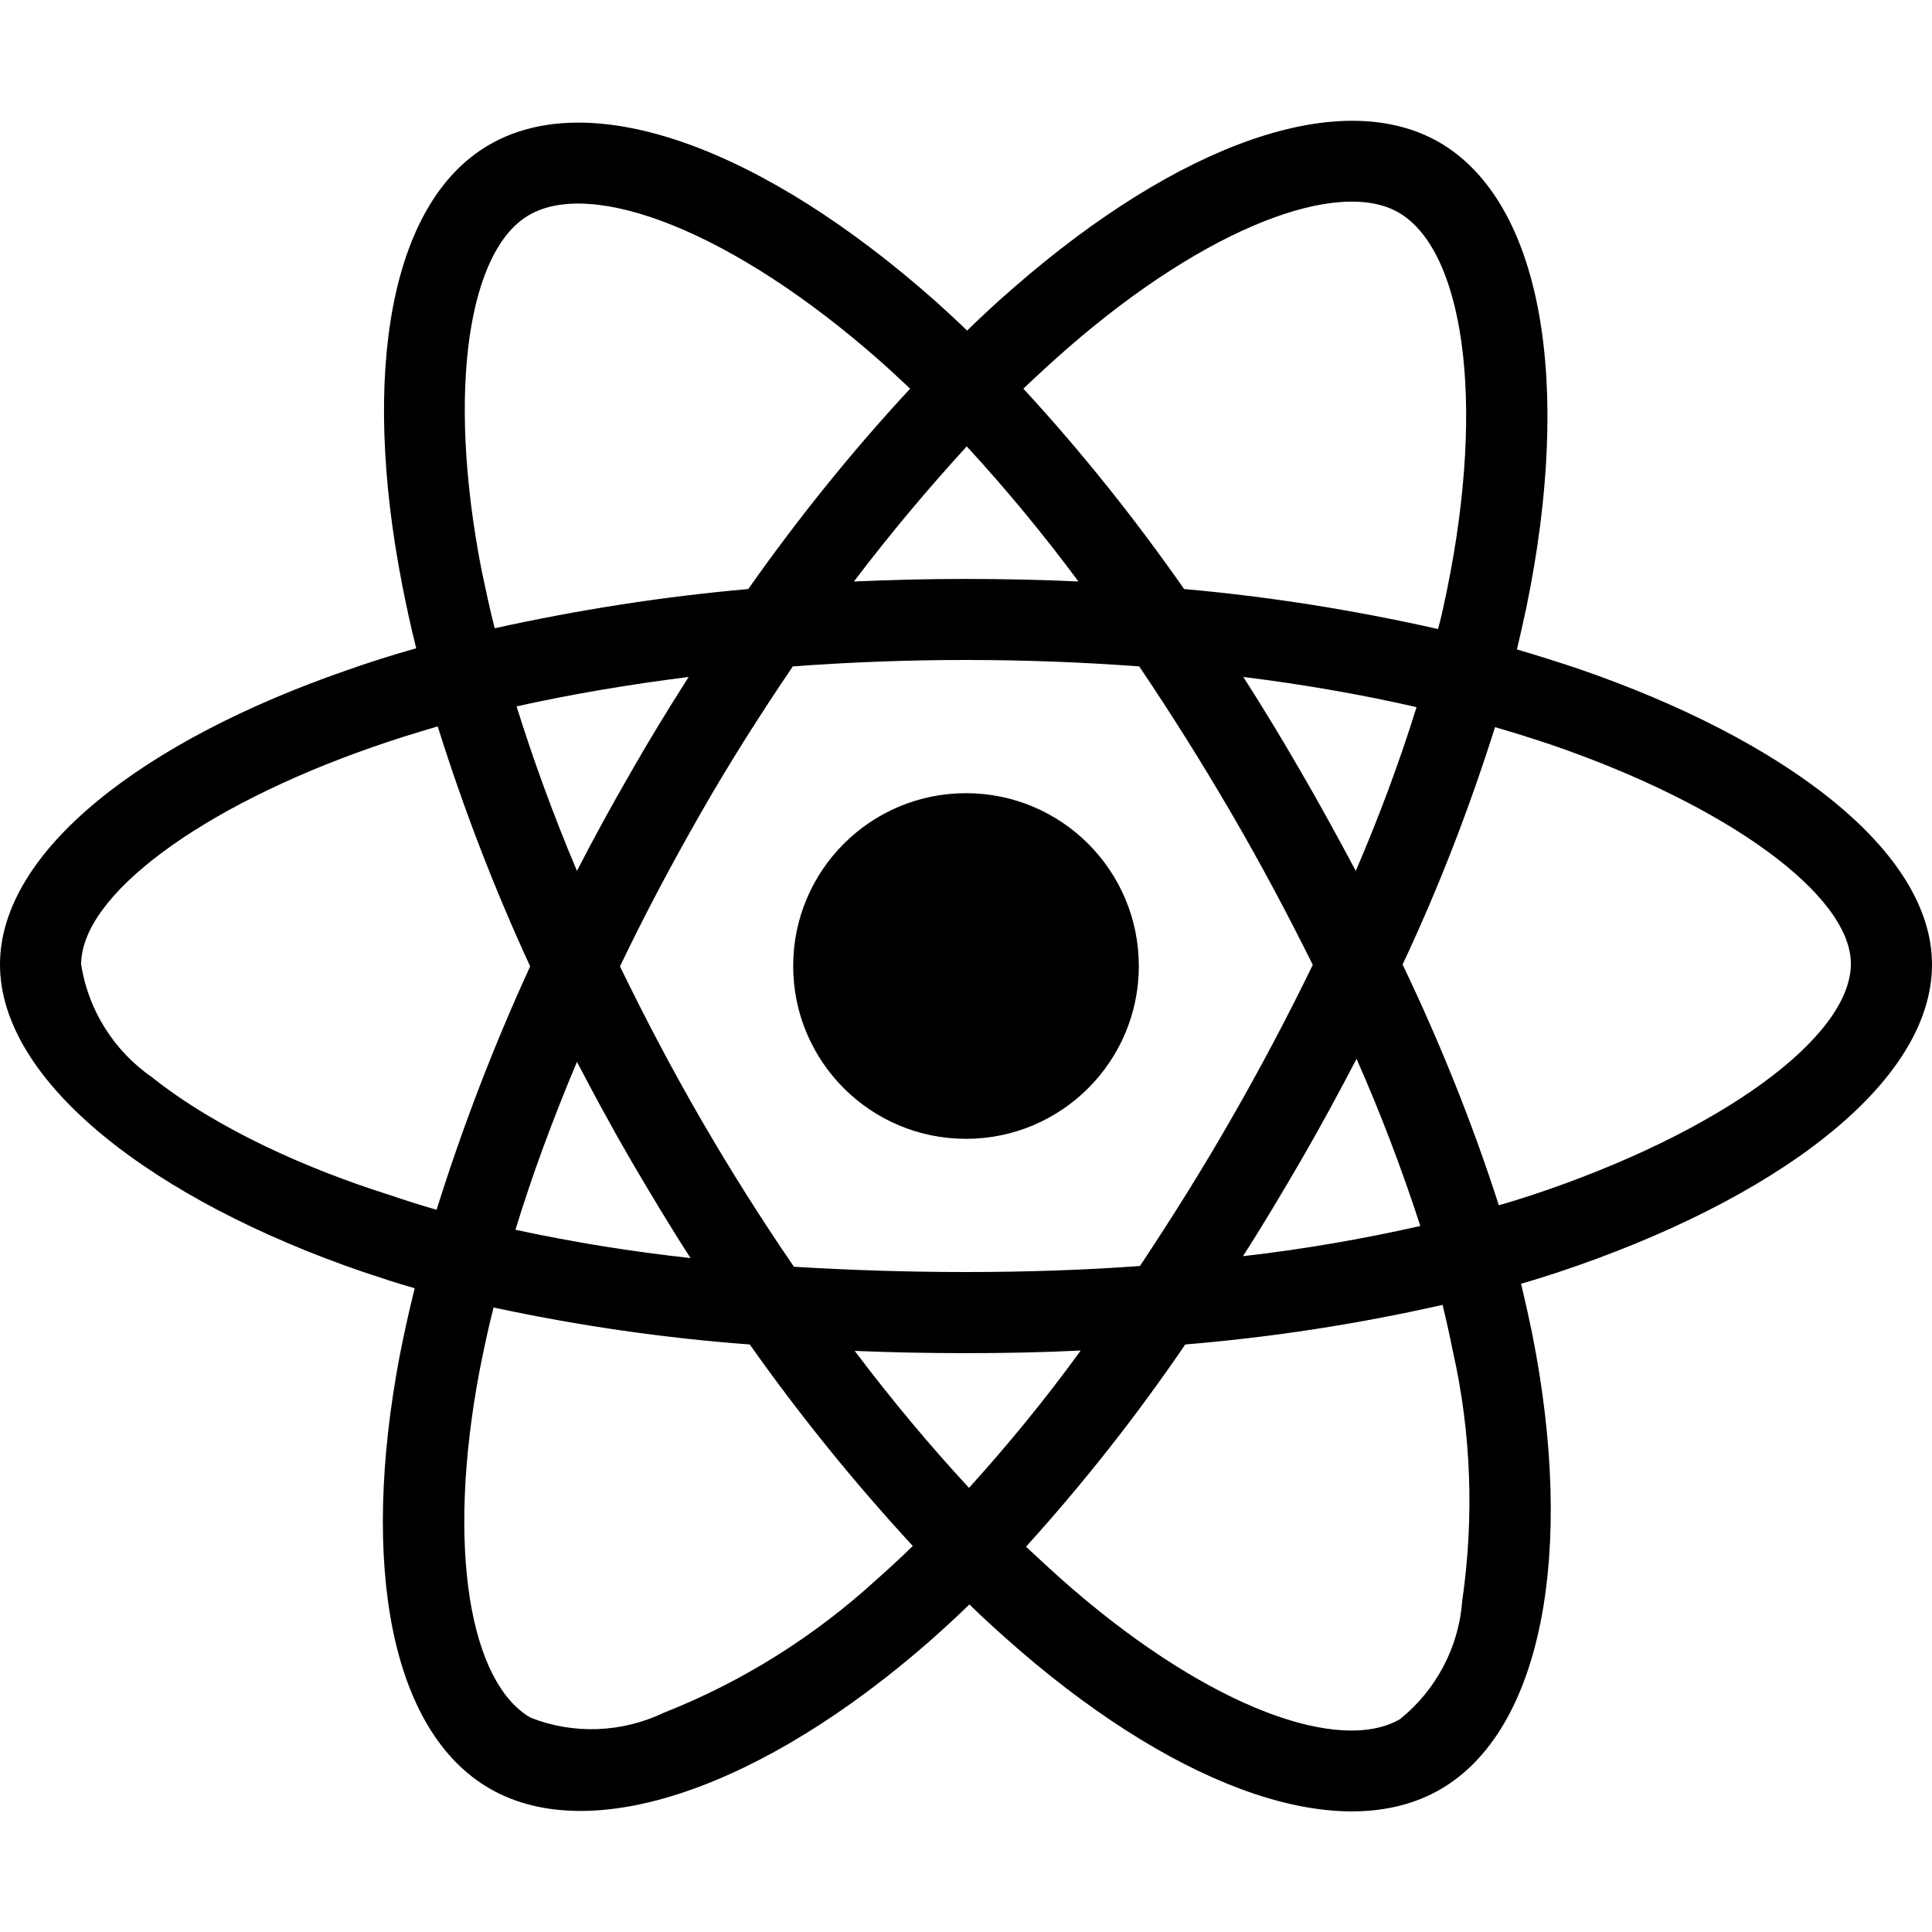
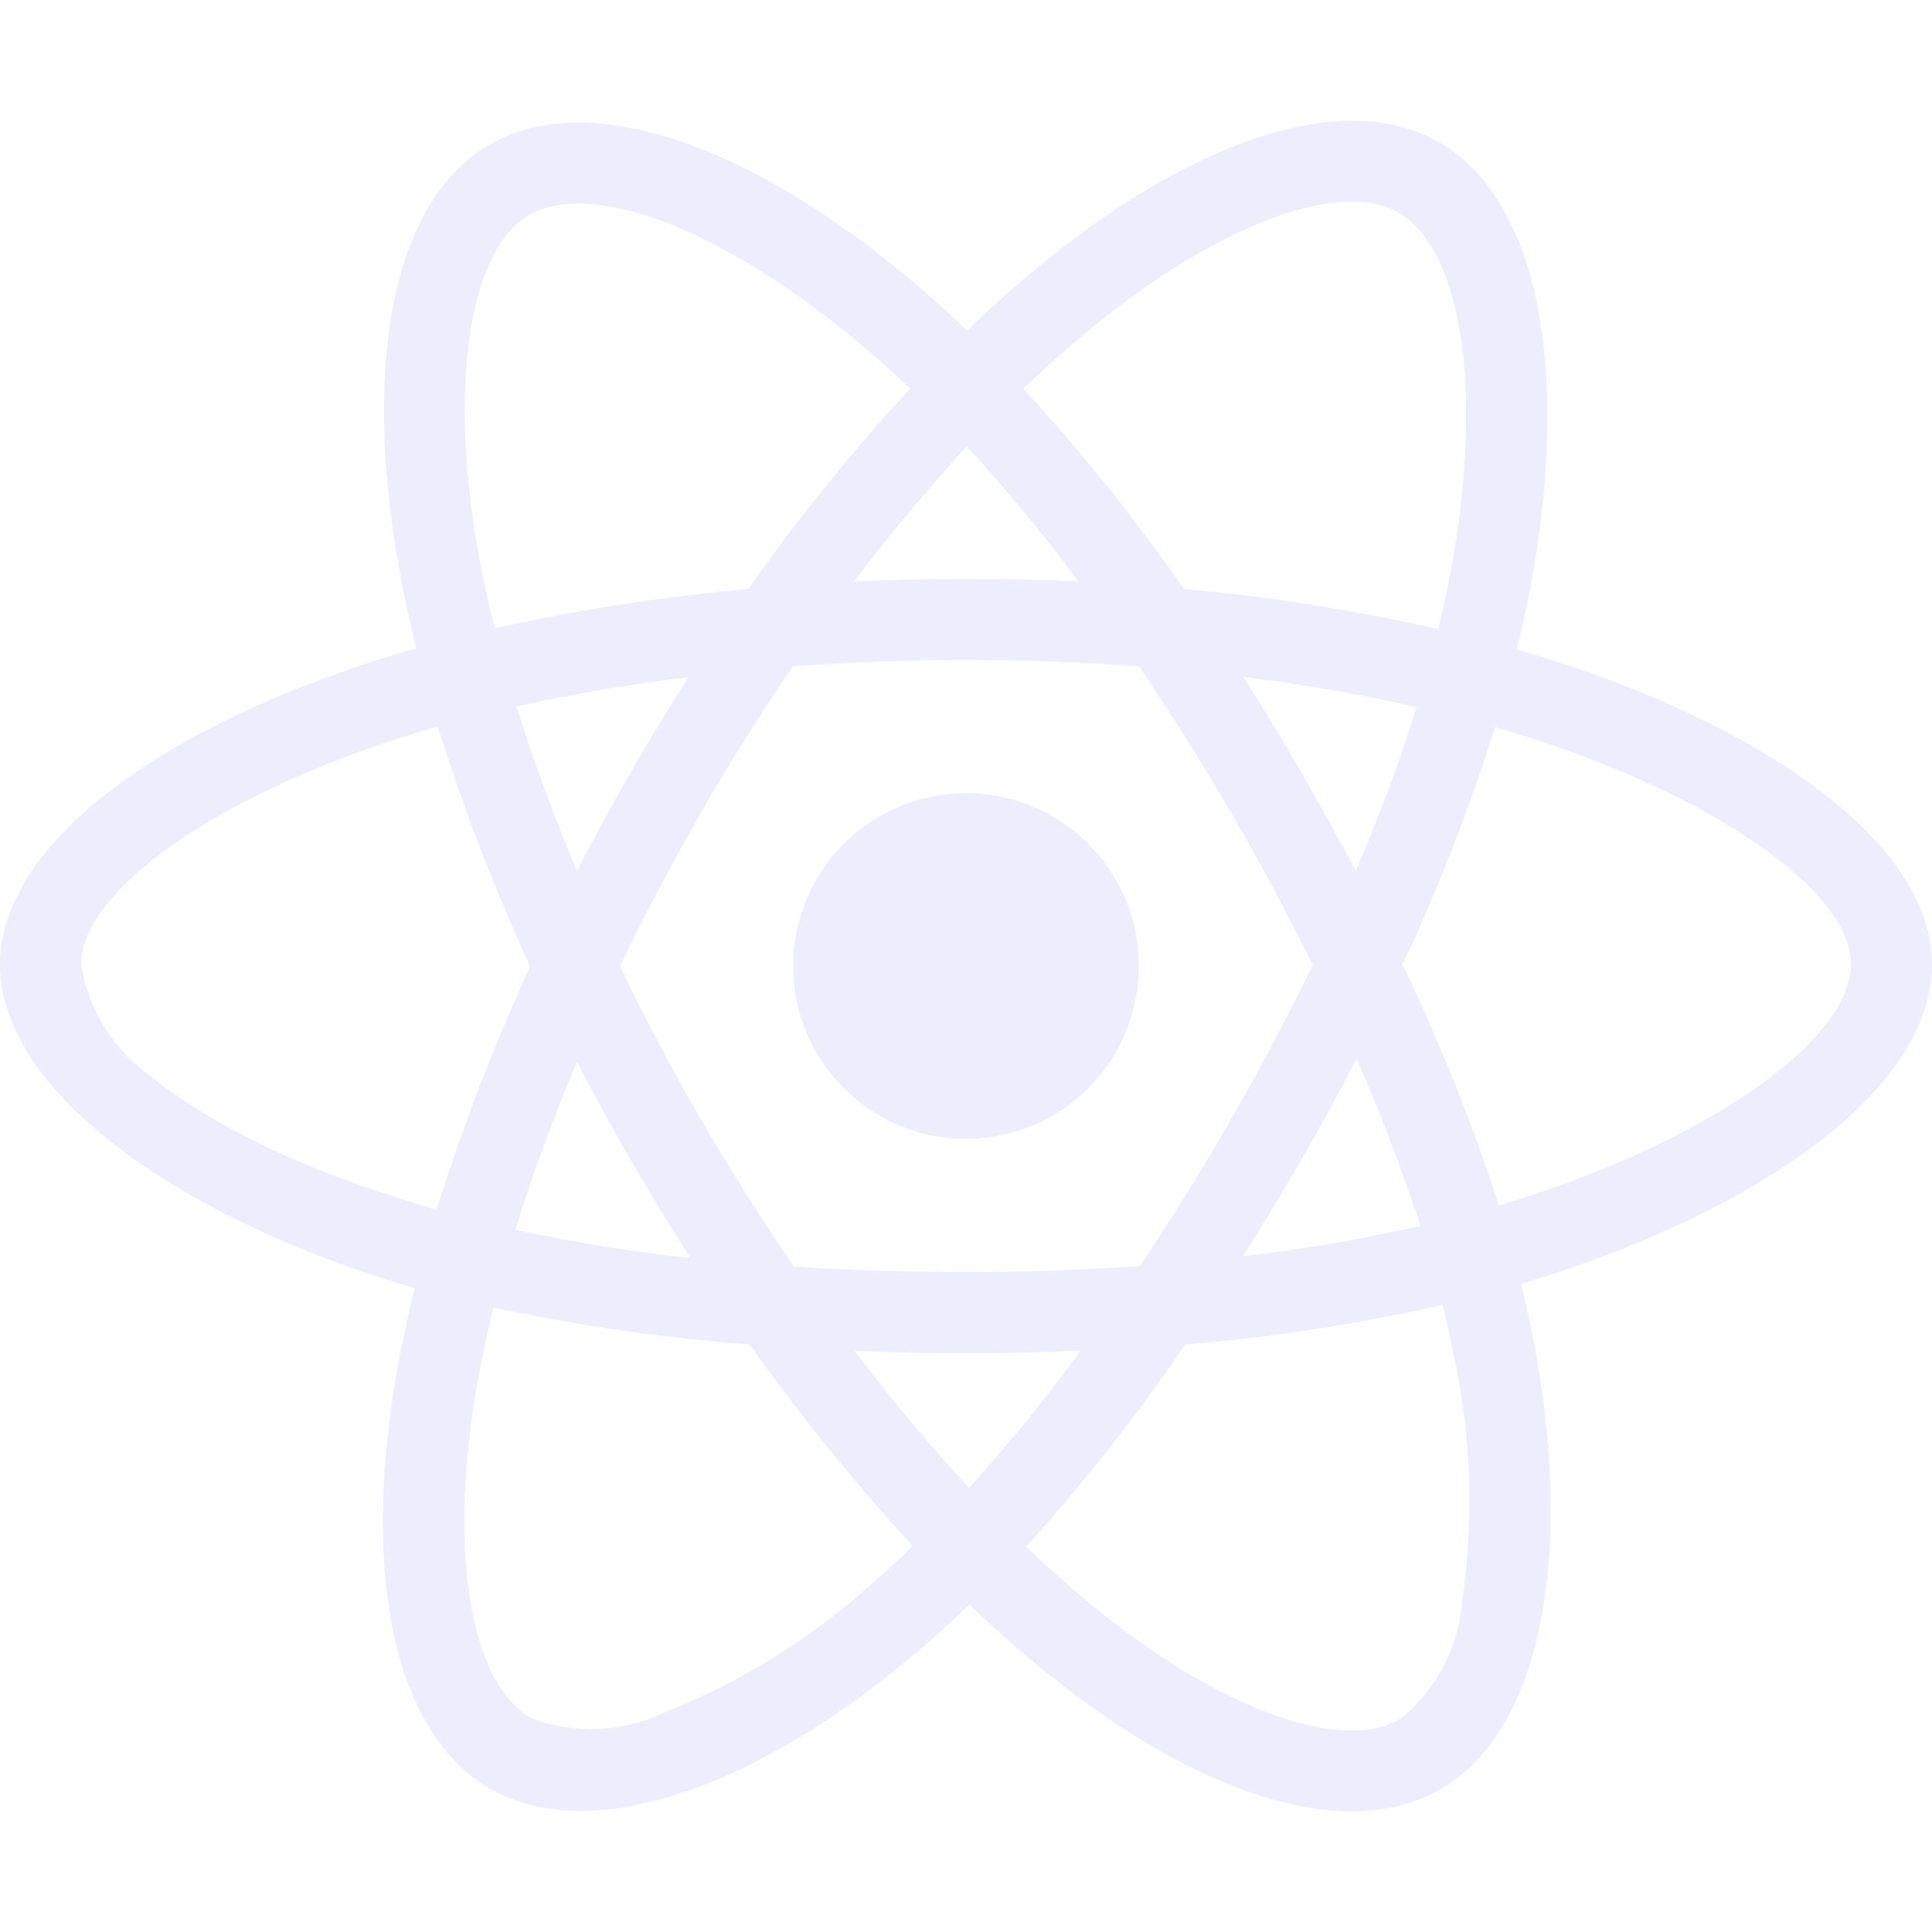
<svg xmlns="http://www.w3.org/2000/svg" viewBox="0 0 512 512">
-   <path d="M418.2 177.2c-5.4-1.8-10.8-3.5-16.2-5.1.9-3.7 1.7-7.4 2.5-11.1 12.3-59.6 4.2-107.5-23.1-123.3-26.3-15.1-69.2.6-112.6 38.4-4.3 3.7-8.5 7.6-12.5 11.5-2.7-2.6-5.5-5.2-8.3-7.7-45.5-40.4-91.1-57.4-118.4-41.5-26.2 15.2-34 60.3-23 116.7 1.1 5.6 2.3 11.1 3.7 16.7-6.4 1.8-12.7 3.8-18.6 5.9C38.3 196.2 0 225.4 0 255.6c0 31.2 40.8 62.5 96.3 81.5 4.5 1.5 9 3 13.6 4.3-1.5 6-2.8 11.9-4 18-10.5 55.5-2.3 99.5 23.9 114.6 27 15.6 72.4-.4 116.6-39.1 3.5-3.1 7-6.3 10.5-9.7 4.4 4.3 9 8.4 13.6 12.4 42.8 36.8 85.1 51.7 111.2 36.6 27-15.6 35.8-62.9 24.4-120.5-.9-4.4-1.9-8.9-3-13.5 3.2-.9 6.3-1.9 9.4-2.9 57.7-19.1 99.5-50 99.5-81.7 0-30.3-39.4-59.7-93.8-78.4zM282.9 92.3c37.2-32.4 71.9-45.1 87.7-36 16.9 9.7 23.4 48.9 12.8 100.4-.7 3.4-1.4 6.7-2.3 10-22.2-5-44.7-8.6-67.3-10.6-13-18.6-27.2-36.4-42.6-53.1 3.9-3.7 7.7-7.2 11.7-10.7zM167.2 307.5c5.1 8.7 10.3 17.4 15.8 25.9-15.6-1.7-31.1-4.2-46.4-7.5 4.4-14.4 9.9-29.3 16.3-44.5 4.6 8.8 9.3 17.5 14.3 26.1zm-30.3-120.3c14.4-3.2 29.7-5.8 45.6-7.8-5.3 8.3-10.5 16.8-15.4 25.4-4.9 8.5-9.7 17.2-14.2 26-6.3-14.9-11.6-29.5-16-43.6zm27.4 68.9c6.6-13.8 13.8-27.3 21.4-40.6s15.8-26.2 24.4-38.9c15-1.1 30.3-1.7 45.9-1.7s31 .6 45.9 1.7c8.5 12.6 16.6 25.5 24.3 38.7s14.9 26.7 21.7 40.4c-6.7 13.8-13.9 27.4-21.6 40.8-7.6 13.3-15.7 26.2-24.2 39-14.9 1.1-30.4 1.6-46.1 1.6s-30.9-.5-45.6-1.4c-8.7-12.7-16.9-25.7-24.6-39s-14.8-26.8-21.5-40.6zm180.6 51.2c5.1-8.8 9.9-17.7 14.6-26.7 6.4 14.5 12 29.2 16.9 44.3-15.5 3.5-31.2 6.2-47 8 5.4-8.4 10.5-17 15.5-25.6zm14.4-76.5c-4.7-8.8-9.5-17.6-14.5-26.2-4.9-8.5-10-16.9-15.3-25.2 16.1 2 31.5 4.7 45.9 8-4.6 14.8-10 29.2-16.1 43.4zM256.2 118.3c10.5 11.4 20.4 23.4 29.6 35.8-19.8-.9-39.7-.9-59.5 0 9.8-12.9 19.9-24.9 29.9-35.8zM140.2 57c16.8-9.8 54.1 4.2 93.4 39 2.5 2.2 5 4.6 7.6 7-15.5 16.7-29.8 34.5-42.9 53.1-22.6 2-45 5.5-67.2 10.4-1.3-5.1-2.4-10.3-3.5-15.5-9.4-48.4-3.2-84.9 12.6-94zm-24.5 263.6c-4.2-1.2-8.3-2.5-12.4-3.9-21.3-6.7-45.5-17.3-63-31.2-10.1-7-16.9-17.8-18.8-29.9 0-18.3 31.6-41.7 77.2-57.6 5.7-2 11.5-3.8 17.3-5.5 6.8 21.7 15 43 24.5 63.6-9.6 20.9-17.9 42.5-24.8 64.5zm116.6 98c-16.5 15.1-35.6 27.1-56.4 35.3-11.1 5.3-23.9 5.8-35.3 1.3-15.9-9.2-22.5-44.5-13.5-92 1.1-5.6 2.3-11.2 3.7-16.7 22.4 4.8 45 8.1 67.9 9.8 13.2 18.7 27.7 36.6 43.2 53.4-3.2 3.1-6.4 6.1-9.6 8.9zm24.5-24.3c-10.2-11-20.4-23.2-30.3-36.3 9.6.4 19.5.6 29.5.6 10.3 0 20.4-.2 30.4-.7-9.2 12.7-19.1 24.8-29.6 36.4zm130.7 30c-.9 12.2-6.9 23.6-16.5 31.3-15.9 9.2-49.8-2.8-86.4-34.2-4.2-3.6-8.4-7.5-12.7-11.5 15.3-16.9 29.4-34.8 42.2-53.6 22.9-1.9 45.7-5.4 68.2-10.5 1 4.1 1.9 8.2 2.7 12.2 4.9 21.6 5.7 44.1 2.5 66.3zm18.2-107.5c-2.8.9-5.6 1.8-8.5 2.6-7-21.8-15.6-43.1-25.5-63.8 9.6-20.4 17.7-41.4 24.5-62.9 5.2 1.5 10.2 3.1 15 4.7 46.6 16 79.3 39.8 79.3 58 0 19.6-34.9 44.9-84.8 61.4zm-149.7-15c25.3 0 45.8-20.5 45.8-45.8s-20.5-45.8-45.8-45.8c-25.3 0-45.8 20.5-45.8 45.8s20.5 45.8 45.8 45.8z" />
+   <path fill="#ededfd" d="M418.2 177.2c-5.4-1.8-10.8-3.5-16.2-5.1.9-3.7 1.7-7.4 2.5-11.1 12.3-59.6 4.2-107.5-23.1-123.3-26.3-15.1-69.2.6-112.6 38.4-4.3 3.7-8.5 7.6-12.5 11.5-2.7-2.6-5.5-5.2-8.3-7.7-45.5-40.4-91.1-57.4-118.4-41.5-26.2 15.2-34 60.3-23 116.7 1.1 5.6 2.3 11.1 3.7 16.7-6.4 1.8-12.7 3.8-18.6 5.9C38.3 196.2 0 225.4 0 255.6c0 31.2 40.8 62.5 96.3 81.5 4.5 1.5 9 3 13.6 4.3-1.5 6-2.8 11.9-4 18-10.5 55.5-2.3 99.5 23.9 114.6 27 15.6 72.4-.4 116.6-39.1 3.5-3.1 7-6.3 10.5-9.7 4.4 4.3 9 8.4 13.6 12.4 42.8 36.8 85.1 51.7 111.2 36.6 27-15.6 35.8-62.9 24.4-120.5-.9-4.4-1.9-8.9-3-13.5 3.2-.9 6.3-1.9 9.4-2.9 57.7-19.1 99.5-50 99.5-81.7 0-30.3-39.4-59.7-93.8-78.4zM282.9 92.3c37.2-32.4 71.9-45.1 87.7-36 16.9 9.7 23.4 48.9 12.8 100.4-.7 3.4-1.4 6.7-2.3 10-22.2-5-44.7-8.6-67.3-10.6-13-18.6-27.2-36.4-42.6-53.1 3.9-3.7 7.7-7.2 11.7-10.7zM167.2 307.5c5.1 8.7 10.3 17.4 15.8 25.9-15.6-1.7-31.1-4.2-46.4-7.5 4.4-14.4 9.9-29.3 16.3-44.5 4.6 8.8 9.3 17.5 14.3 26.1zm-30.3-120.3c14.4-3.2 29.7-5.8 45.6-7.8-5.3 8.3-10.5 16.8-15.4 25.4-4.9 8.5-9.7 17.2-14.2 26-6.3-14.9-11.6-29.5-16-43.6zm27.4 68.9c6.6-13.8 13.8-27.3 21.4-40.6s15.8-26.2 24.4-38.9c15-1.1 30.3-1.7 45.9-1.7s31 .6 45.9 1.7c8.5 12.6 16.6 25.5 24.3 38.7s14.9 26.7 21.7 40.4c-6.7 13.8-13.9 27.4-21.6 40.8-7.6 13.3-15.7 26.2-24.2 39-14.9 1.1-30.4 1.6-46.1 1.6s-30.9-.5-45.6-1.4c-8.7-12.7-16.9-25.7-24.6-39s-14.8-26.8-21.5-40.6zm180.6 51.2c5.1-8.8 9.9-17.7 14.6-26.7 6.4 14.5 12 29.2 16.9 44.3-15.5 3.5-31.2 6.2-47 8 5.4-8.4 10.5-17 15.5-25.6zm14.4-76.5c-4.7-8.8-9.5-17.6-14.5-26.2-4.9-8.5-10-16.9-15.3-25.2 16.1 2 31.5 4.7 45.9 8-4.6 14.8-10 29.2-16.1 43.4zM256.2 118.3c10.5 11.4 20.4 23.4 29.6 35.8-19.8-.9-39.7-.9-59.5 0 9.8-12.9 19.9-24.9 29.9-35.8zM140.2 57c16.8-9.8 54.1 4.2 93.4 39 2.5 2.2 5 4.6 7.6 7-15.5 16.7-29.8 34.5-42.9 53.1-22.6 2-45 5.5-67.2 10.4-1.3-5.1-2.4-10.3-3.5-15.5-9.4-48.4-3.2-84.9 12.6-94zm-24.5 263.6c-4.2-1.2-8.3-2.5-12.4-3.9-21.3-6.7-45.5-17.3-63-31.2-10.1-7-16.9-17.8-18.8-29.9 0-18.3 31.6-41.7 77.2-57.6 5.7-2 11.5-3.8 17.3-5.5 6.8 21.7 15 43 24.5 63.6-9.6 20.9-17.9 42.5-24.8 64.5zm116.6 98c-16.5 15.1-35.6 27.1-56.4 35.3-11.1 5.3-23.9 5.8-35.3 1.3-15.9-9.2-22.5-44.5-13.5-92 1.1-5.6 2.3-11.2 3.7-16.7 22.4 4.8 45 8.1 67.9 9.8 13.2 18.7 27.7 36.6 43.2 53.4-3.2 3.1-6.4 6.1-9.6 8.9zm24.5-24.3c-10.2-11-20.4-23.2-30.3-36.3 9.6.4 19.5.6 29.5.6 10.3 0 20.4-.2 30.4-.7-9.2 12.7-19.1 24.8-29.6 36.4zm130.7 30c-.9 12.2-6.9 23.6-16.5 31.3-15.9 9.2-49.8-2.8-86.4-34.2-4.2-3.6-8.4-7.5-12.7-11.5 15.3-16.9 29.4-34.8 42.2-53.6 22.9-1.9 45.7-5.4 68.2-10.5 1 4.1 1.9 8.2 2.7 12.2 4.9 21.6 5.7 44.1 2.5 66.3zm18.2-107.5c-2.8.9-5.6 1.8-8.5 2.6-7-21.8-15.6-43.1-25.5-63.8 9.6-20.4 17.7-41.4 24.5-62.9 5.2 1.5 10.2 3.1 15 4.7 46.6 16 79.3 39.8 79.3 58 0 19.6-34.9 44.9-84.8 61.4zm-149.7-15c25.3 0 45.8-20.5 45.8-45.8s-20.5-45.8-45.8-45.8c-25.3 0-45.8 20.5-45.8 45.8s20.5 45.8 45.8 45.8z" />
</svg>
